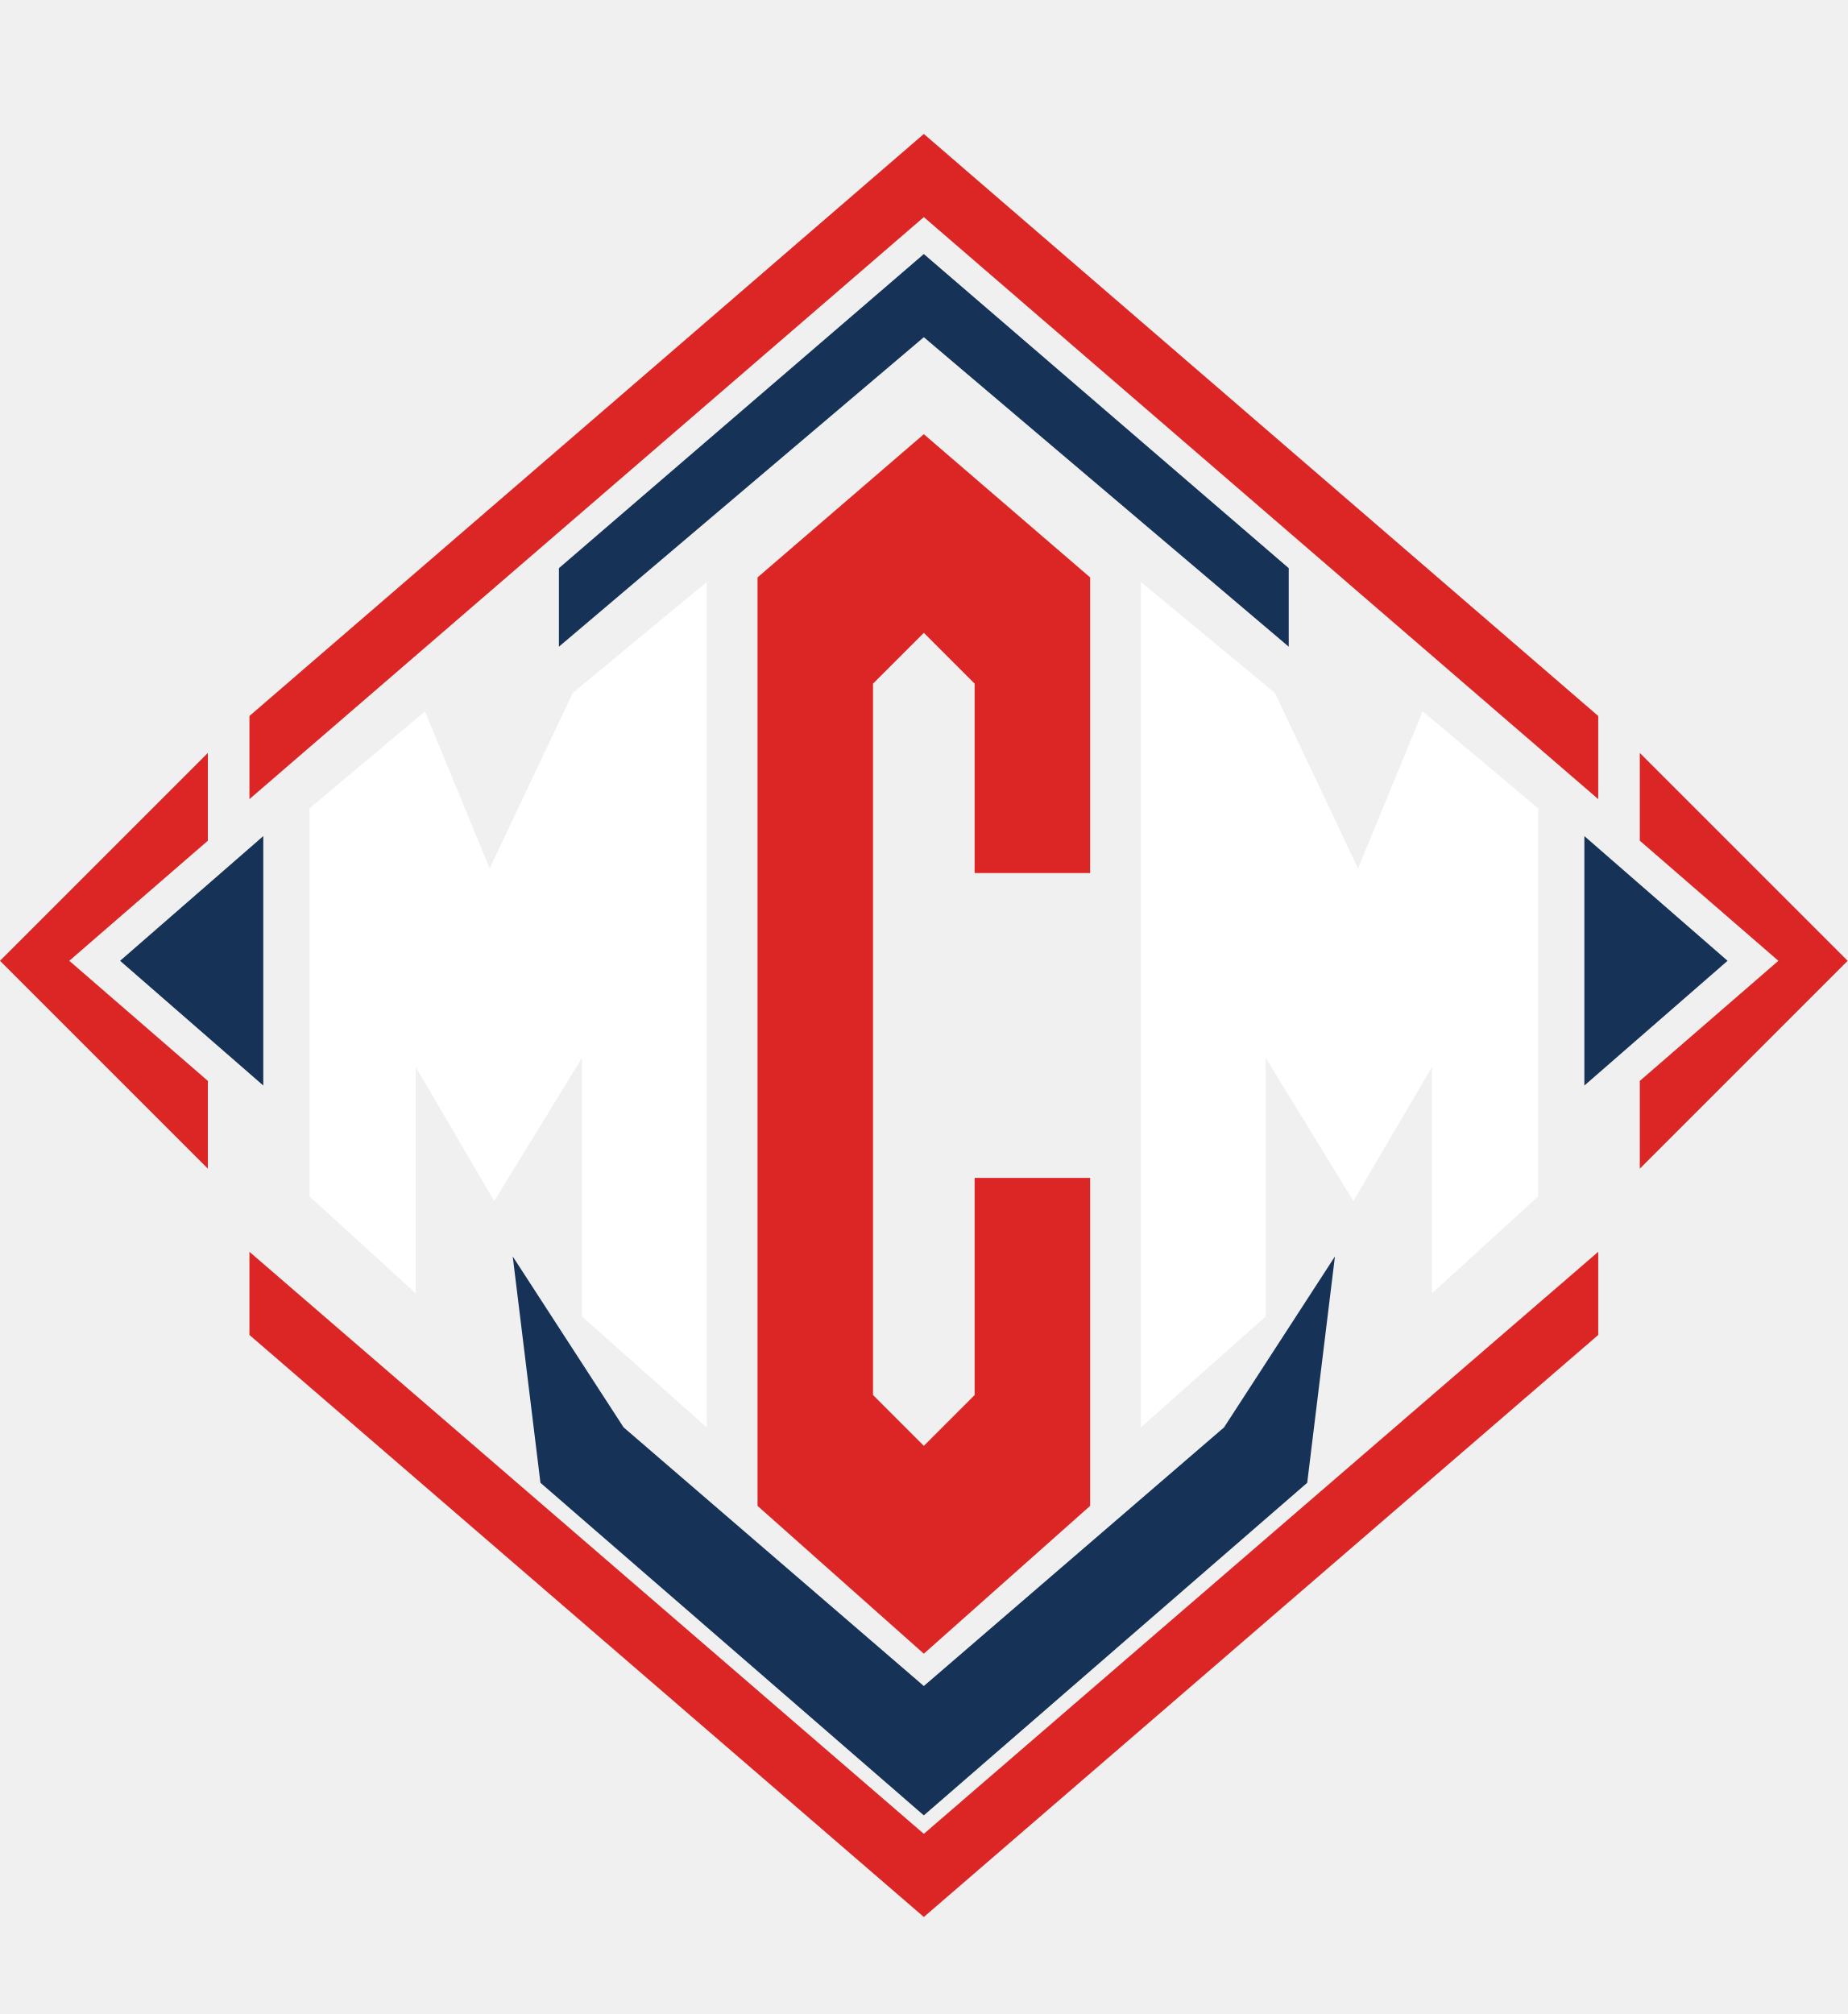
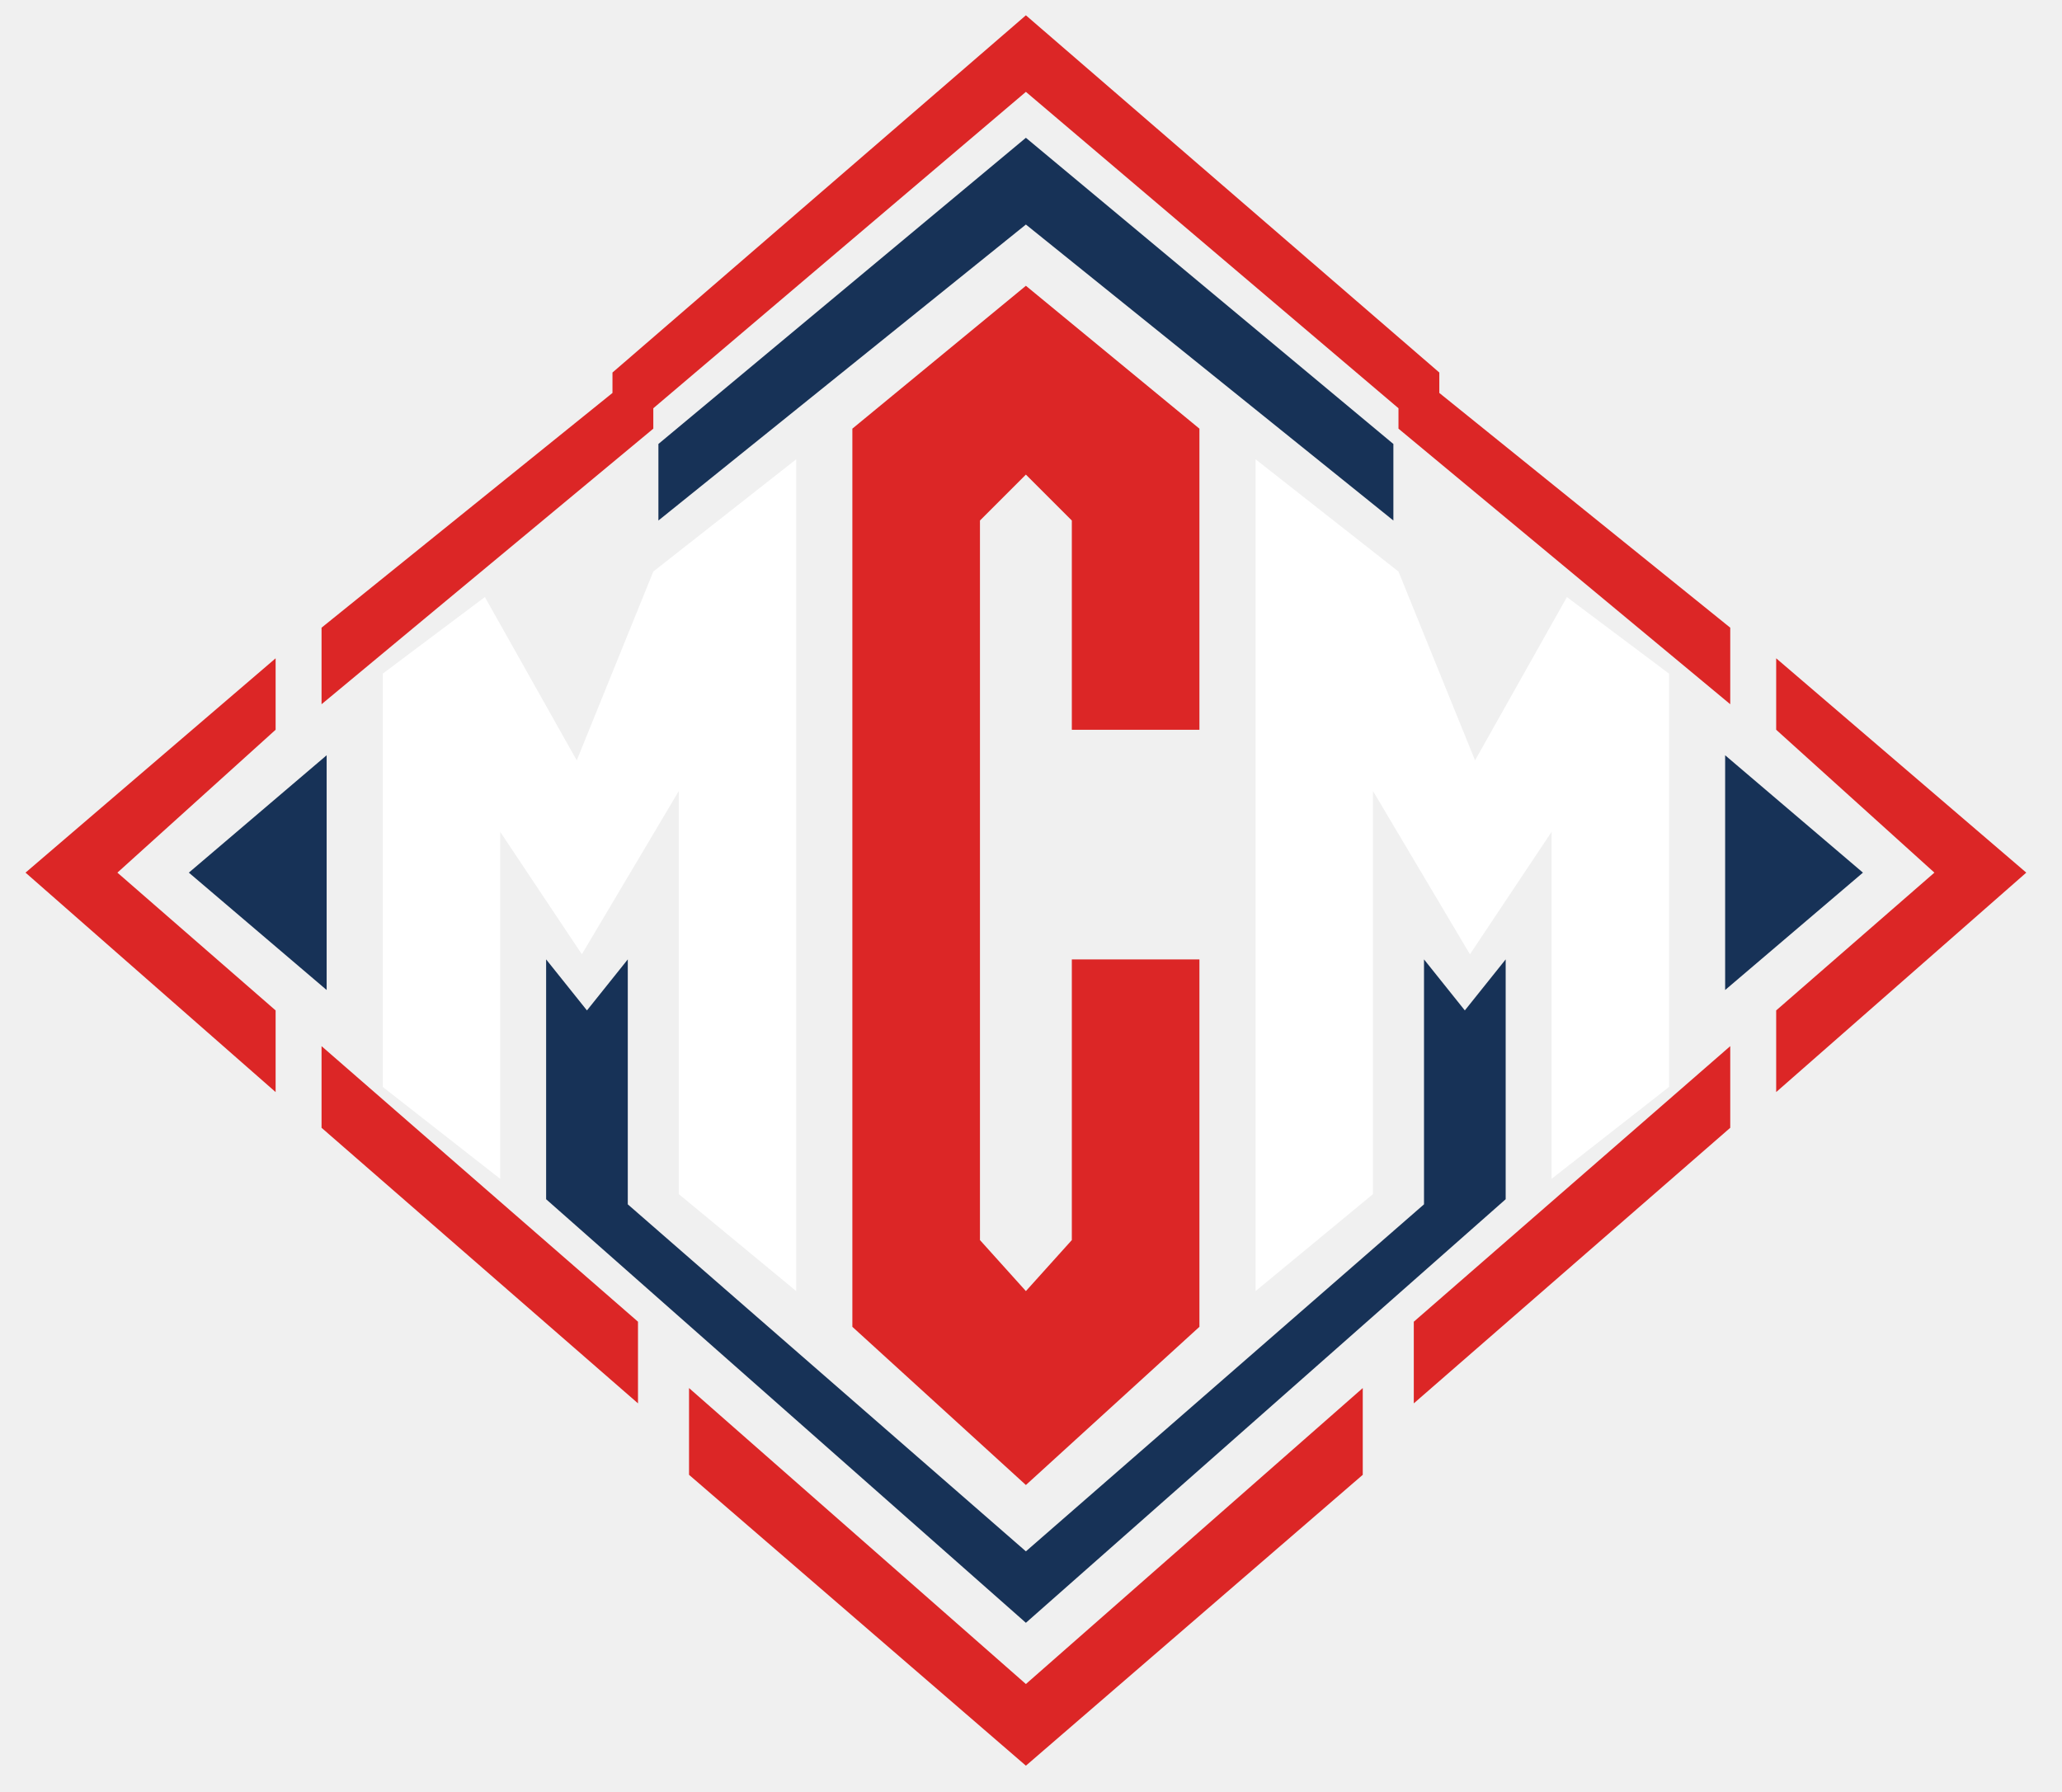
- <svg xmlns="http://www.w3.org/2000/svg" viewBox="0 0 400 436" width="400" height="436">
-   <path fill="#DC2626" fill-rule="evenodd" d="M 200 29 L 346 155 L 346 173 L 200 47 L 54 173 L 54 155 Z  M 54 271 L 200 397 L 346 271 L 346 289 L 200 415 L 54 289 Z  M 45 163 L 45 182 L 15 208 L 45 234 L 45 253 L 0 208 Z  M 355 163 L 355 182 L 385 208 L 355 234 L 355 253 L 400 208 Z " />
-   <path fill="#173257" fill-rule="evenodd" d="M 200 55 L 279 123 L 279 140 L 200 73 L 121 140 L 121 123 Z  M 111 272 L 135 309 L 200 365 L 265 309 L 289 272 L 283 321 L 200 393 L 117 321 Z  M 26 208 L 57 181 L 57 235 Z  M 374 208 L 343 181 L 343 235 Z " />
-   <path fill="#DC2626" fill-rule="evenodd" d="M 200 94 L 236 125 L 236 189 L 211 189 L 211 148 L 200 137 L 189 148 L 189 302 L 200 313 L 211 302 L 211 255 L 236 255 L 236 326 L 200 358 L 164 326 L 164 125 Z " />
-   <path fill="#FFFFFF" fill-rule="evenodd" d="M 67 175 L 92 154 L 106 188 L 124 150 L 153 126 L 153 309 L 126 285 L 126 229 L 107 260 L 90 231 L 90 280 L 67 259 Z  M 333 175 L 308 154 L 294 188 L 276 150 L 247 126 L 247 309 L 274 285 L 274 229 L 293 260 L 310 231 L 310 280 L 333 259 Z " />
+ <svg xmlns="http://www.w3.org/2000/svg" viewBox="0 0 404 351" width="404" height="351">
+   <path fill="#DC2626" fill-rule="evenodd" d="M 201 3 L 282 73 L 282 77 L 339 123 L 339 138 L 274 84 L 274 80 L 201 18 L 128 80 L 128 84 L 63 138 L 63 123 L 120 77 L 120 73 Z  M 54 129 L 54 143 L 23 171 L 54 198 L 54 214 L 5 171 Z  M 348 129 L 348 143 L 379 171 L 348 198 L 348 214 L 397 171 Z  M 63 205 L 125 259 L 125 275 L 63 221 Z  M 339 205 L 277 259 L 277 275 L 339 221 Z  M 135 272 L 201 330 L 267 272 L 267 289 L 201 346 L 135 289 Z " />
+   <path fill="#173257" fill-rule="evenodd" d="M 201 27 L 273 87 L 273 102 L 201 44 L 129 102 L 129 87 Z  M 37 171 L 64 148 L 64 194 Z  M 365 171 L 338 148 L 338 194 Z  M 107 188 L 115 198 L 123 188 L 123 236 L 201 304 L 279 236 L 279 188 L 287 198 L 295 188 L 295 235 L 201 318 L 107 235 Z " />
+   <path fill="#DC2626" fill-rule="evenodd" d="M 201 56 L 235 84 L 235 143 L 210 143 L 210 102 L 201 93 L 192 102 L 192 243 L 201 253 L 210 243 L 210 188 L 235 188 L 235 260 L 201 291 L 167 260 L 167 84 Z " />
+   <path fill="#FFFFFF" fill-rule="evenodd" d="M 75 132 L 95 117 L 113 149 L 128 112 L 156 90 L 156 253 L 133 234 L 133 155 L 114 187 L 98 163 L 98 231 L 75 213 Z  M 327 132 L 307 117 L 289 149 L 274 112 L 246 90 L 246 253 L 269 234 L 269 155 L 288 187 L 304 163 L 304 231 L 327 213 Z " />
</svg>
